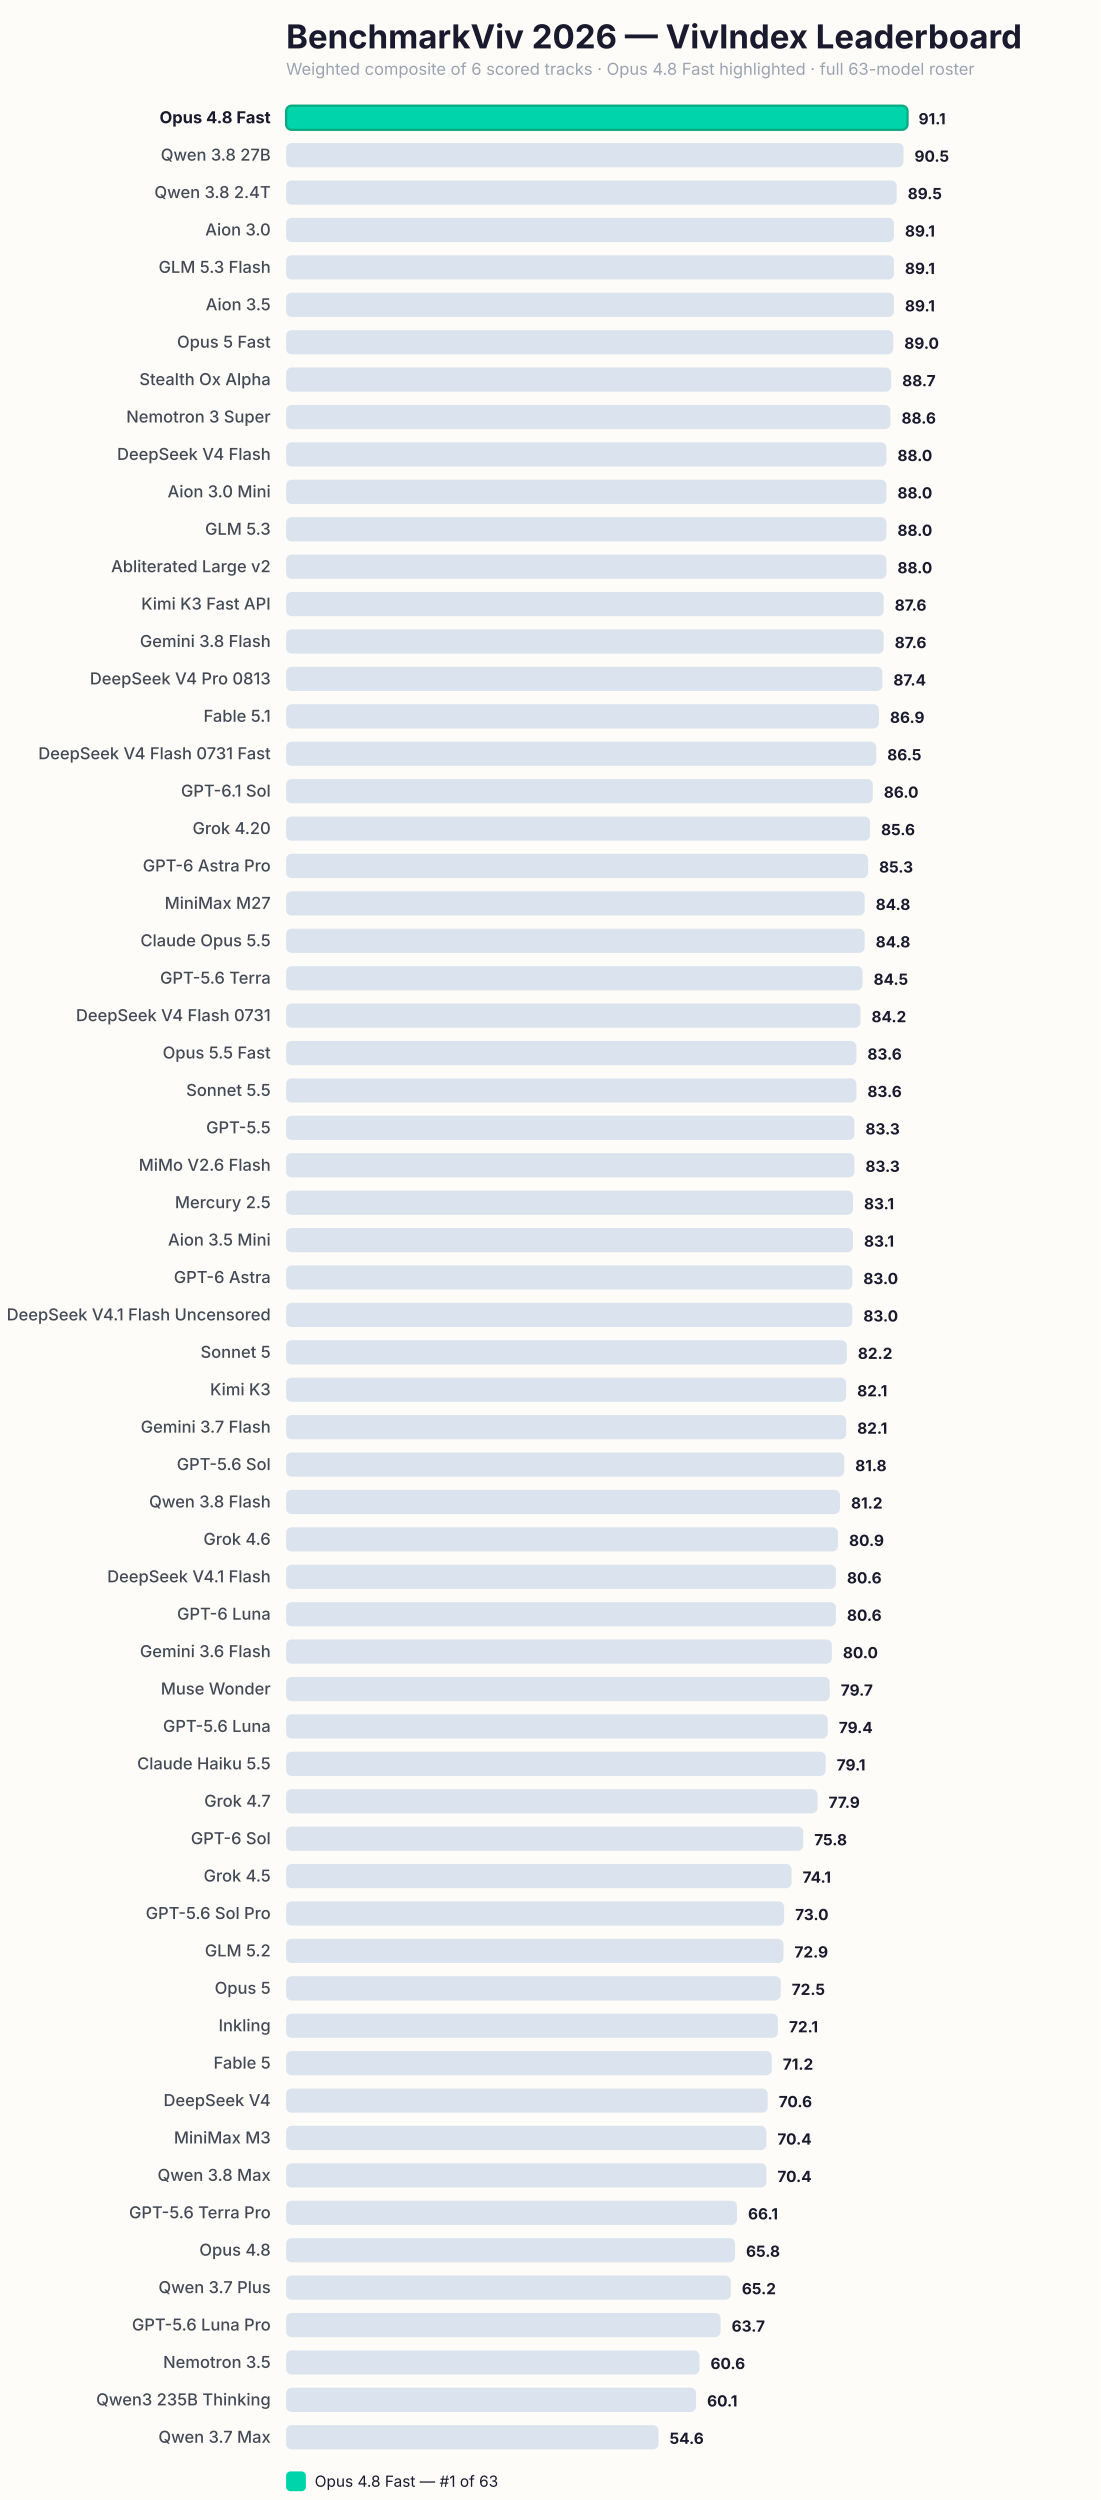
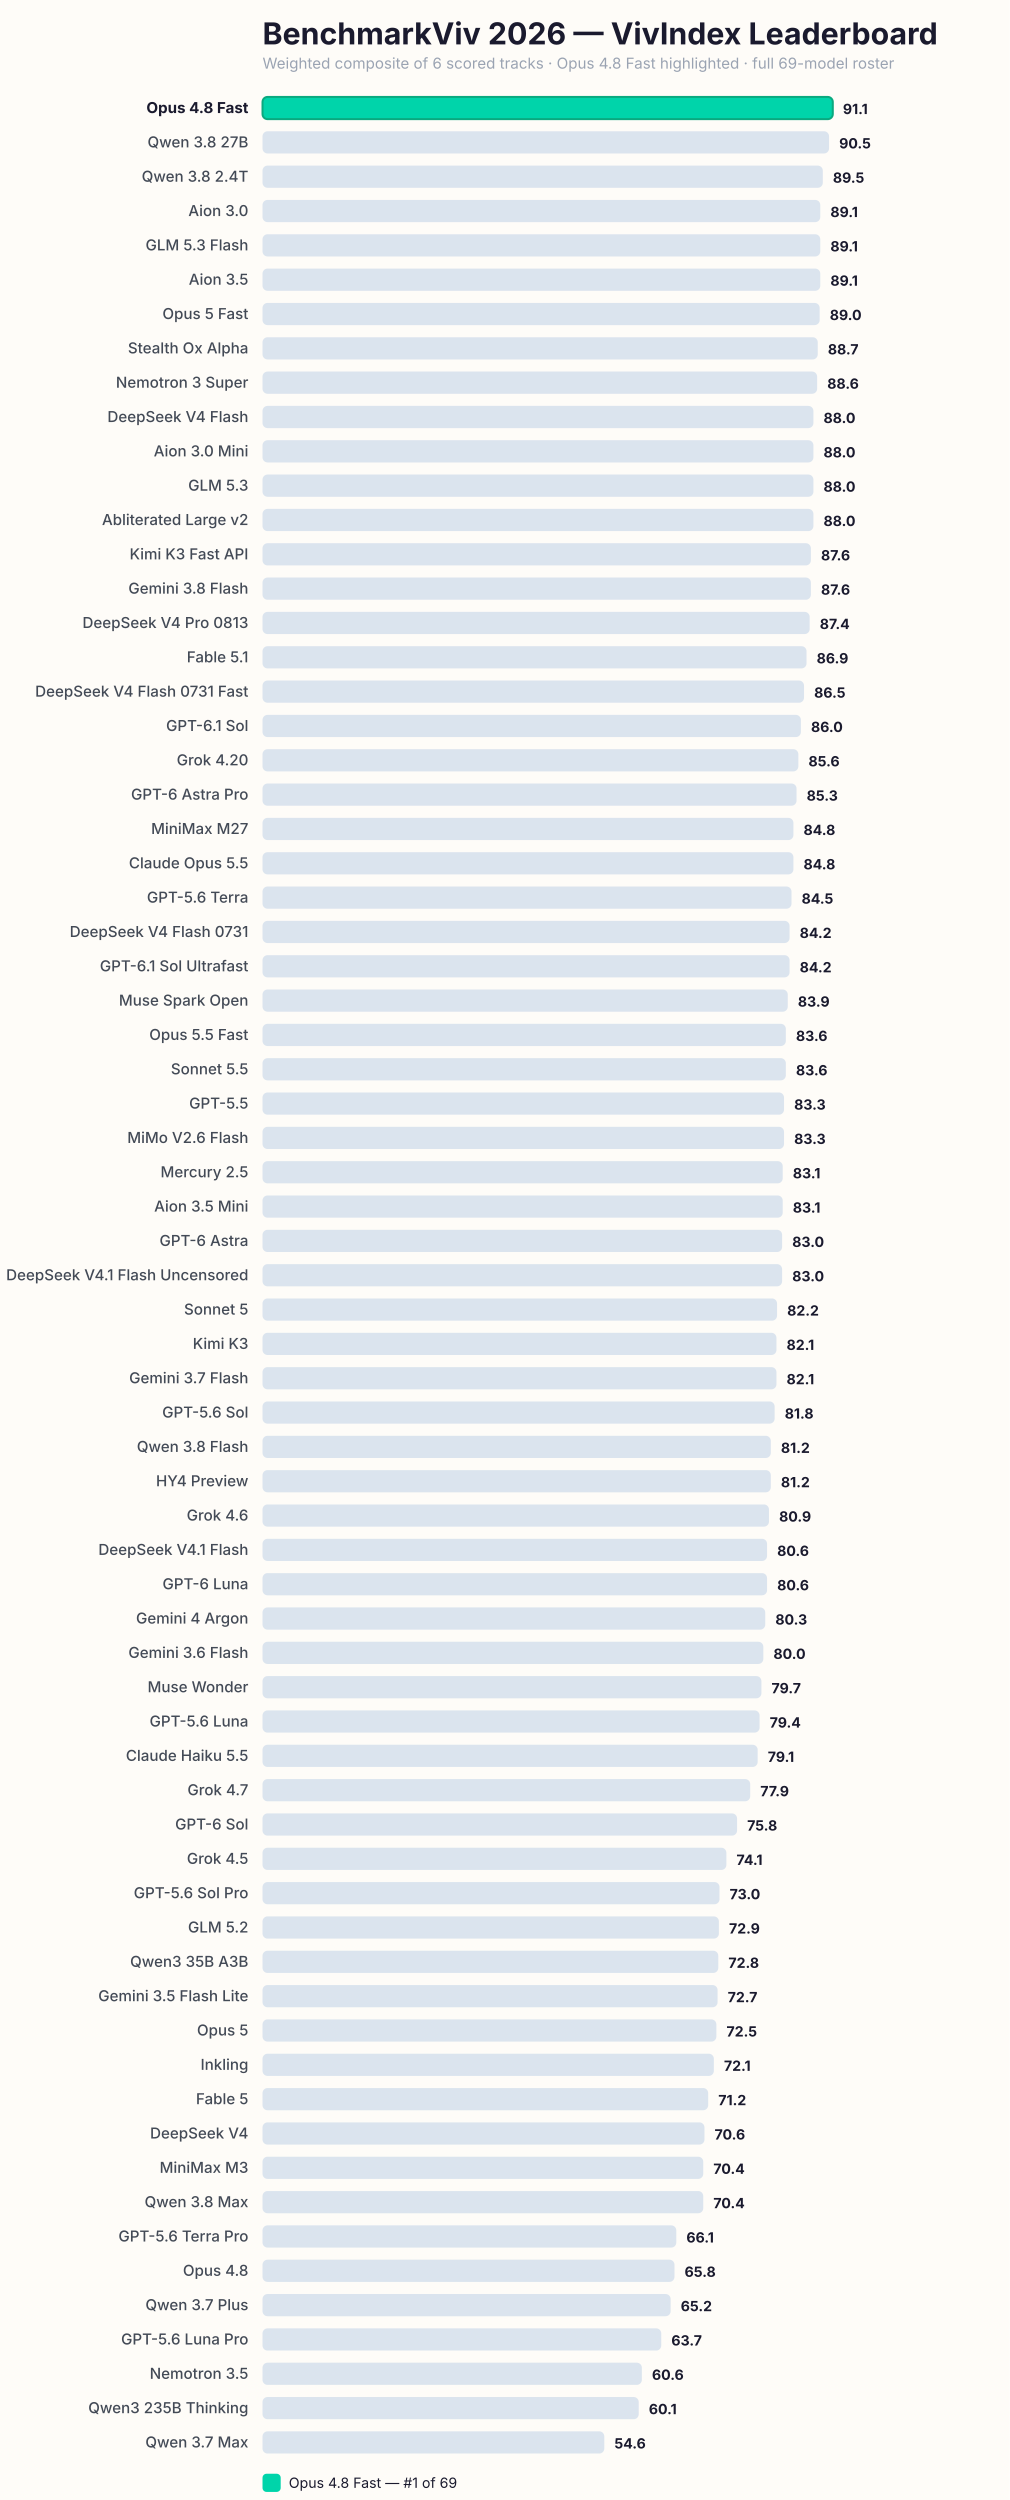
- <svg xmlns="http://www.w3.org/2000/svg" width="1000" height="2272" viewBox="0 0 1000 2272" font-family="Inter, system-ui, sans-serif">
-   <rect width="1000" height="2272" fill="#FEFCF8" />
+ <svg xmlns="http://www.w3.org/2000/svg" width="1000" height="2476" viewBox="0 0 1000 2476" font-family="Inter, system-ui, sans-serif">
+   <rect width="1000" height="2476" fill="#FEFCF8" />
  <text x="260" y="44" font-size="30" font-weight="700" fill="#1A1A2E">BenchmarkViv 2026 — VivIndex Leaderboard</text>
-   <text x="260" y="68" font-size="15" fill="#9aa3b2">Weighted composite of 6 scored tracks · Opus 4.8 Fast highlighted · full 63-model roster</text>
+   <text x="260" y="68" font-size="15" fill="#9aa3b2">Weighted composite of 6 scored tracks · Opus 4.8 Fast highlighted · full 69-model roster</text>
  <text x="246" y="112" text-anchor="end" font-size="15" font-weight="700" fill="#1A1A2E">Opus 4.8 Fast</text>
  <rect x="260" y="96" width="564.8" height="22" rx="5" fill="#00D4AA" stroke="#0aa97f" stroke-width="2" />
  <text x="834.8" y="113" font-size="14" font-weight="700" fill="#1A1A2E">91.1</text>
  <text x="246" y="146" text-anchor="end" font-size="15" font-weight="500" fill="#434a56">Qwen 3.8 27B</text>
  <rect x="260" y="130" width="561.1" height="22" rx="5" fill="#dbe4ee" stroke="#0aa97f" stroke-width="0" />
  <text x="831.1" y="147" font-size="14" font-weight="700" fill="#1A1A2E">90.5</text>
  <text x="246" y="180" text-anchor="end" font-size="15" font-weight="500" fill="#434a56">Qwen 3.8 2.4T</text>
  <rect x="260" y="164" width="554.9" height="22" rx="5" fill="#dbe4ee" stroke="#0aa97f" stroke-width="0" />
  <text x="824.9" y="181" font-size="14" font-weight="700" fill="#1A1A2E">89.5</text>
  <text x="246" y="214" text-anchor="end" font-size="15" font-weight="500" fill="#434a56">Aion 3.0</text>
  <rect x="260" y="198" width="552.4" height="22" rx="5" fill="#dbe4ee" stroke="#0aa97f" stroke-width="0" />
  <text x="822.4" y="215" font-size="14" font-weight="700" fill="#1A1A2E">89.1</text>
  <text x="246" y="248" text-anchor="end" font-size="15" font-weight="500" fill="#434a56">GLM 5.3 Flash</text>
  <rect x="260" y="232" width="552.4" height="22" rx="5" fill="#dbe4ee" stroke="#0aa97f" stroke-width="0" />
  <text x="822.4" y="249" font-size="14" font-weight="700" fill="#1A1A2E">89.1</text>
  <text x="246" y="282" text-anchor="end" font-size="15" font-weight="500" fill="#434a56">Aion 3.5</text>
  <rect x="260" y="266" width="552.4" height="22" rx="5" fill="#dbe4ee" stroke="#0aa97f" stroke-width="0" />
  <text x="822.4" y="283" font-size="14" font-weight="700" fill="#1A1A2E">89.1</text>
  <text x="246" y="316" text-anchor="end" font-size="15" font-weight="500" fill="#434a56">Opus 5 Fast</text>
  <rect x="260" y="300" width="551.8" height="22" rx="5" fill="#dbe4ee" stroke="#0aa97f" stroke-width="0" />
  <text x="821.8" y="317" font-size="14" font-weight="700" fill="#1A1A2E">89.0</text>
  <text x="246" y="350" text-anchor="end" font-size="15" font-weight="500" fill="#434a56">Stealth Ox Alpha</text>
  <rect x="260" y="334" width="549.9" height="22" rx="5" fill="#dbe4ee" stroke="#0aa97f" stroke-width="0" />
  <text x="819.9" y="351" font-size="14" font-weight="700" fill="#1A1A2E">88.7</text>
  <text x="246" y="384" text-anchor="end" font-size="15" font-weight="500" fill="#434a56">Nemotron 3 Super</text>
  <rect x="260" y="368" width="549.3" height="22" rx="5" fill="#dbe4ee" stroke="#0aa97f" stroke-width="0" />
  <text x="819.3" y="385" font-size="14" font-weight="700" fill="#1A1A2E">88.6</text>
  <text x="246" y="418" text-anchor="end" font-size="15" font-weight="500" fill="#434a56">DeepSeek V4 Flash</text>
  <rect x="260" y="402" width="545.6" height="22" rx="5" fill="#dbe4ee" stroke="#0aa97f" stroke-width="0" />
  <text x="815.6" y="419" font-size="14" font-weight="700" fill="#1A1A2E">88.0</text>
  <text x="246" y="452" text-anchor="end" font-size="15" font-weight="500" fill="#434a56">Aion 3.0 Mini</text>
  <rect x="260" y="436" width="545.6" height="22" rx="5" fill="#dbe4ee" stroke="#0aa97f" stroke-width="0" />
  <text x="815.6" y="453" font-size="14" font-weight="700" fill="#1A1A2E">88.0</text>
  <text x="246" y="486" text-anchor="end" font-size="15" font-weight="500" fill="#434a56">GLM 5.3</text>
  <rect x="260" y="470" width="545.6" height="22" rx="5" fill="#dbe4ee" stroke="#0aa97f" stroke-width="0" />
  <text x="815.6" y="487" font-size="14" font-weight="700" fill="#1A1A2E">88.0</text>
  <text x="246" y="520" text-anchor="end" font-size="15" font-weight="500" fill="#434a56">Abliterated Large v2</text>
  <rect x="260" y="504" width="545.6" height="22" rx="5" fill="#dbe4ee" stroke="#0aa97f" stroke-width="0" />
  <text x="815.6" y="521" font-size="14" font-weight="700" fill="#1A1A2E">88.0</text>
  <text x="246" y="554" text-anchor="end" font-size="15" font-weight="500" fill="#434a56">Kimi K3 Fast API</text>
  <rect x="260" y="538" width="543.1" height="22" rx="5" fill="#dbe4ee" stroke="#0aa97f" stroke-width="0" />
  <text x="813.1" y="555" font-size="14" font-weight="700" fill="#1A1A2E">87.6</text>
  <text x="246" y="588" text-anchor="end" font-size="15" font-weight="500" fill="#434a56">Gemini 3.8 Flash</text>
  <rect x="260" y="572" width="543.1" height="22" rx="5" fill="#dbe4ee" stroke="#0aa97f" stroke-width="0" />
  <text x="813.1" y="589" font-size="14" font-weight="700" fill="#1A1A2E">87.6</text>
  <text x="246" y="622" text-anchor="end" font-size="15" font-weight="500" fill="#434a56">DeepSeek V4 Pro 0813</text>
  <rect x="260" y="606" width="541.9" height="22" rx="5" fill="#dbe4ee" stroke="#0aa97f" stroke-width="0" />
  <text x="811.9" y="623" font-size="14" font-weight="700" fill="#1A1A2E">87.4</text>
  <text x="246" y="656" text-anchor="end" font-size="15" font-weight="500" fill="#434a56">Fable 5.1</text>
  <rect x="260" y="640" width="538.8" height="22" rx="5" fill="#dbe4ee" stroke="#0aa97f" stroke-width="0" />
  <text x="808.8" y="657" font-size="14" font-weight="700" fill="#1A1A2E">86.9</text>
  <text x="246" y="690" text-anchor="end" font-size="15" font-weight="500" fill="#434a56">DeepSeek V4 Flash 0731 Fast</text>
  <rect x="260" y="674" width="536.3" height="22" rx="5" fill="#dbe4ee" stroke="#0aa97f" stroke-width="0" />
  <text x="806.3" y="691" font-size="14" font-weight="700" fill="#1A1A2E">86.5</text>
  <text x="246" y="724" text-anchor="end" font-size="15" font-weight="500" fill="#434a56">GPT-6.1 Sol</text>
  <rect x="260" y="708" width="533.2" height="22" rx="5" fill="#dbe4ee" stroke="#0aa97f" stroke-width="0" />
  <text x="803.2" y="725" font-size="14" font-weight="700" fill="#1A1A2E">86.0</text>
  <text x="246" y="758" text-anchor="end" font-size="15" font-weight="500" fill="#434a56">Grok 4.20</text>
  <rect x="260" y="742" width="530.7" height="22" rx="5" fill="#dbe4ee" stroke="#0aa97f" stroke-width="0" />
  <text x="800.7" y="759" font-size="14" font-weight="700" fill="#1A1A2E">85.6</text>
  <text x="246" y="792" text-anchor="end" font-size="15" font-weight="500" fill="#434a56">GPT-6 Astra Pro</text>
  <rect x="260" y="776" width="528.9" height="22" rx="5" fill="#dbe4ee" stroke="#0aa97f" stroke-width="0" />
  <text x="798.9" y="793" font-size="14" font-weight="700" fill="#1A1A2E">85.3</text>
  <text x="246" y="826" text-anchor="end" font-size="15" font-weight="500" fill="#434a56">MiniMax M27</text>
  <rect x="260" y="810" width="525.8" height="22" rx="5" fill="#dbe4ee" stroke="#0aa97f" stroke-width="0" />
  <text x="795.8" y="827" font-size="14" font-weight="700" fill="#1A1A2E">84.8</text>
  <text x="246" y="860" text-anchor="end" font-size="15" font-weight="500" fill="#434a56">Claude Opus 5.5</text>
  <rect x="260" y="844" width="525.8" height="22" rx="5" fill="#dbe4ee" stroke="#0aa97f" stroke-width="0" />
  <text x="795.8" y="861" font-size="14" font-weight="700" fill="#1A1A2E">84.8</text>
  <text x="246" y="894" text-anchor="end" font-size="15" font-weight="500" fill="#434a56">GPT-5.6 Terra</text>
  <rect x="260" y="878" width="523.9" height="22" rx="5" fill="#dbe4ee" stroke="#0aa97f" stroke-width="0" />
  <text x="793.9" y="895" font-size="14" font-weight="700" fill="#1A1A2E">84.5</text>
  <text x="246" y="928" text-anchor="end" font-size="15" font-weight="500" fill="#434a56">DeepSeek V4 Flash 0731</text>
  <rect x="260" y="912" width="522.0" height="22" rx="5" fill="#dbe4ee" stroke="#0aa97f" stroke-width="0" />
  <text x="792.0" y="929" font-size="14" font-weight="700" fill="#1A1A2E">84.2</text>
-   <text x="246" y="962" text-anchor="end" font-size="15" font-weight="500" fill="#434a56">Opus 5.5 Fast</text>
-   <rect x="260" y="946" width="518.3" height="22" rx="5" fill="#dbe4ee" stroke="#0aa97f" stroke-width="0" />
-   <text x="788.3" y="963" font-size="14" font-weight="700" fill="#1A1A2E">83.6</text>
-   <text x="246" y="996" text-anchor="end" font-size="15" font-weight="500" fill="#434a56">Sonnet 5.5</text>
-   <rect x="260" y="980" width="518.3" height="22" rx="5" fill="#dbe4ee" stroke="#0aa97f" stroke-width="0" />
-   <text x="788.3" y="997" font-size="14" font-weight="700" fill="#1A1A2E">83.6</text>
-   <text x="246" y="1030" text-anchor="end" font-size="15" font-weight="500" fill="#434a56">GPT-5.5</text>
-   <rect x="260" y="1014" width="516.5" height="22" rx="5" fill="#dbe4ee" stroke="#0aa97f" stroke-width="0" />
-   <text x="786.5" y="1031" font-size="14" font-weight="700" fill="#1A1A2E">83.3</text>
-   <text x="246" y="1064" text-anchor="end" font-size="15" font-weight="500" fill="#434a56">MiMo V2.6 Flash</text>
-   <rect x="260" y="1048" width="516.5" height="22" rx="5" fill="#dbe4ee" stroke="#0aa97f" stroke-width="0" />
-   <text x="786.5" y="1065" font-size="14" font-weight="700" fill="#1A1A2E">83.3</text>
-   <text x="246" y="1098" text-anchor="end" font-size="15" font-weight="500" fill="#434a56">Mercury 2.5</text>
-   <rect x="260" y="1082" width="515.2" height="22" rx="5" fill="#dbe4ee" stroke="#0aa97f" stroke-width="0" />
-   <text x="785.2" y="1099" font-size="14" font-weight="700" fill="#1A1A2E">83.1</text>
-   <text x="246" y="1132" text-anchor="end" font-size="15" font-weight="500" fill="#434a56">Aion 3.5 Mini</text>
-   <rect x="260" y="1116" width="515.2" height="22" rx="5" fill="#dbe4ee" stroke="#0aa97f" stroke-width="0" />
-   <text x="785.2" y="1133" font-size="14" font-weight="700" fill="#1A1A2E">83.1</text>
-   <text x="246" y="1166" text-anchor="end" font-size="15" font-weight="500" fill="#434a56">GPT-6 Astra</text>
-   <rect x="260" y="1150" width="514.6" height="22" rx="5" fill="#dbe4ee" stroke="#0aa97f" stroke-width="0" />
-   <text x="784.6" y="1167" font-size="14" font-weight="700" fill="#1A1A2E">83.0</text>
-   <text x="246" y="1200" text-anchor="end" font-size="15" font-weight="500" fill="#434a56">DeepSeek V4.1 Flash Uncensored</text>
-   <rect x="260" y="1184" width="514.6" height="22" rx="5" fill="#dbe4ee" stroke="#0aa97f" stroke-width="0" />
-   <text x="784.6" y="1201" font-size="14" font-weight="700" fill="#1A1A2E">83.0</text>
-   <text x="246" y="1234" text-anchor="end" font-size="15" font-weight="500" fill="#434a56">Sonnet 5</text>
-   <rect x="260" y="1218" width="509.6" height="22" rx="5" fill="#dbe4ee" stroke="#0aa97f" stroke-width="0" />
-   <text x="779.6" y="1235" font-size="14" font-weight="700" fill="#1A1A2E">82.2</text>
-   <text x="246" y="1268" text-anchor="end" font-size="15" font-weight="500" fill="#434a56">Kimi K3</text>
-   <rect x="260" y="1252" width="509.0" height="22" rx="5" fill="#dbe4ee" stroke="#0aa97f" stroke-width="0" />
-   <text x="779.0" y="1269" font-size="14" font-weight="700" fill="#1A1A2E">82.1</text>
-   <text x="246" y="1302" text-anchor="end" font-size="15" font-weight="500" fill="#434a56">Gemini 3.7 Flash</text>
-   <rect x="260" y="1286" width="509.0" height="22" rx="5" fill="#dbe4ee" stroke="#0aa97f" stroke-width="0" />
-   <text x="779.0" y="1303" font-size="14" font-weight="700" fill="#1A1A2E">82.1</text>
-   <text x="246" y="1336" text-anchor="end" font-size="15" font-weight="500" fill="#434a56">GPT-5.6 Sol</text>
-   <rect x="260" y="1320" width="507.2" height="22" rx="5" fill="#dbe4ee" stroke="#0aa97f" stroke-width="0" />
-   <text x="777.2" y="1337" font-size="14" font-weight="700" fill="#1A1A2E">81.8</text>
-   <text x="246" y="1370" text-anchor="end" font-size="15" font-weight="500" fill="#434a56">Qwen 3.8 Flash</text>
-   <rect x="260" y="1354" width="503.4" height="22" rx="5" fill="#dbe4ee" stroke="#0aa97f" stroke-width="0" />
-   <text x="773.4" y="1371" font-size="14" font-weight="700" fill="#1A1A2E">81.2</text>
-   <text x="246" y="1404" text-anchor="end" font-size="15" font-weight="500" fill="#434a56">Grok 4.6</text>
-   <rect x="260" y="1388" width="501.6" height="22" rx="5" fill="#dbe4ee" stroke="#0aa97f" stroke-width="0" />
-   <text x="771.6" y="1405" font-size="14" font-weight="700" fill="#1A1A2E">80.9</text>
-   <text x="246" y="1438" text-anchor="end" font-size="15" font-weight="500" fill="#434a56">DeepSeek V4.1 Flash</text>
-   <rect x="260" y="1422" width="499.7" height="22" rx="5" fill="#dbe4ee" stroke="#0aa97f" stroke-width="0" />
-   <text x="769.7" y="1439" font-size="14" font-weight="700" fill="#1A1A2E">80.6</text>
-   <text x="246" y="1472" text-anchor="end" font-size="15" font-weight="500" fill="#434a56">GPT-6 Luna</text>
-   <rect x="260" y="1456" width="499.7" height="22" rx="5" fill="#dbe4ee" stroke="#0aa97f" stroke-width="0" />
-   <text x="769.7" y="1473" font-size="14" font-weight="700" fill="#1A1A2E">80.6</text>
-   <text x="246" y="1506" text-anchor="end" font-size="15" font-weight="500" fill="#434a56">Gemini 3.6 Flash</text>
-   <rect x="260" y="1490" width="496.0" height="22" rx="5" fill="#dbe4ee" stroke="#0aa97f" stroke-width="0" />
-   <text x="766.0" y="1507" font-size="14" font-weight="700" fill="#1A1A2E">80.0</text>
-   <text x="246" y="1540" text-anchor="end" font-size="15" font-weight="500" fill="#434a56">Muse Wonder</text>
-   <rect x="260" y="1524" width="494.1" height="22" rx="5" fill="#dbe4ee" stroke="#0aa97f" stroke-width="0" />
-   <text x="764.1" y="1541" font-size="14" font-weight="700" fill="#1A1A2E">79.7</text>
-   <text x="246" y="1574" text-anchor="end" font-size="15" font-weight="500" fill="#434a56">GPT-5.6 Luna</text>
-   <rect x="260" y="1558" width="492.3" height="22" rx="5" fill="#dbe4ee" stroke="#0aa97f" stroke-width="0" />
-   <text x="762.3" y="1575" font-size="14" font-weight="700" fill="#1A1A2E">79.4</text>
-   <text x="246" y="1608" text-anchor="end" font-size="15" font-weight="500" fill="#434a56">Claude Haiku 5.5</text>
-   <rect x="260" y="1592" width="490.4" height="22" rx="5" fill="#dbe4ee" stroke="#0aa97f" stroke-width="0" />
-   <text x="760.4" y="1609" font-size="14" font-weight="700" fill="#1A1A2E">79.1</text>
-   <text x="246" y="1642" text-anchor="end" font-size="15" font-weight="500" fill="#434a56">Grok 4.7</text>
-   <rect x="260" y="1626" width="483.0" height="22" rx="5" fill="#dbe4ee" stroke="#0aa97f" stroke-width="0" />
-   <text x="753.0" y="1643" font-size="14" font-weight="700" fill="#1A1A2E">77.9</text>
-   <text x="246" y="1676" text-anchor="end" font-size="15" font-weight="500" fill="#434a56">GPT-6 Sol</text>
-   <rect x="260" y="1660" width="470.0" height="22" rx="5" fill="#dbe4ee" stroke="#0aa97f" stroke-width="0" />
-   <text x="740.0" y="1677" font-size="14" font-weight="700" fill="#1A1A2E">75.8</text>
-   <text x="246" y="1710" text-anchor="end" font-size="15" font-weight="500" fill="#434a56">Grok 4.5</text>
-   <rect x="260" y="1694" width="459.4" height="22" rx="5" fill="#dbe4ee" stroke="#0aa97f" stroke-width="0" />
-   <text x="729.4" y="1711" font-size="14" font-weight="700" fill="#1A1A2E">74.1</text>
-   <text x="246" y="1744" text-anchor="end" font-size="15" font-weight="500" fill="#434a56">GPT-5.6 Sol Pro</text>
-   <rect x="260" y="1728" width="452.6" height="22" rx="5" fill="#dbe4ee" stroke="#0aa97f" stroke-width="0" />
-   <text x="722.6" y="1745" font-size="14" font-weight="700" fill="#1A1A2E">73.0</text>
-   <text x="246" y="1778" text-anchor="end" font-size="15" font-weight="500" fill="#434a56">GLM 5.2</text>
-   <rect x="260" y="1762" width="452.0" height="22" rx="5" fill="#dbe4ee" stroke="#0aa97f" stroke-width="0" />
-   <text x="722.0" y="1779" font-size="14" font-weight="700" fill="#1A1A2E">72.9</text>
-   <text x="246" y="1812" text-anchor="end" font-size="15" font-weight="500" fill="#434a56">Opus 5</text>
-   <rect x="260" y="1796" width="449.5" height="22" rx="5" fill="#dbe4ee" stroke="#0aa97f" stroke-width="0" />
-   <text x="719.5" y="1813" font-size="14" font-weight="700" fill="#1A1A2E">72.5</text>
-   <text x="246" y="1846" text-anchor="end" font-size="15" font-weight="500" fill="#434a56">Inkling</text>
-   <rect x="260" y="1830" width="447.0" height="22" rx="5" fill="#dbe4ee" stroke="#0aa97f" stroke-width="0" />
-   <text x="717.0" y="1847" font-size="14" font-weight="700" fill="#1A1A2E">72.1</text>
-   <text x="246" y="1880" text-anchor="end" font-size="15" font-weight="500" fill="#434a56">Fable 5</text>
-   <rect x="260" y="1864" width="441.4" height="22" rx="5" fill="#dbe4ee" stroke="#0aa97f" stroke-width="0" />
-   <text x="711.4" y="1881" font-size="14" font-weight="700" fill="#1A1A2E">71.2</text>
-   <text x="246" y="1914" text-anchor="end" font-size="15" font-weight="500" fill="#434a56">DeepSeek V4</text>
-   <rect x="260" y="1898" width="437.7" height="22" rx="5" fill="#dbe4ee" stroke="#0aa97f" stroke-width="0" />
-   <text x="707.7" y="1915" font-size="14" font-weight="700" fill="#1A1A2E">70.6</text>
-   <text x="246" y="1948" text-anchor="end" font-size="15" font-weight="500" fill="#434a56">MiniMax M3</text>
-   <rect x="260" y="1932" width="436.5" height="22" rx="5" fill="#dbe4ee" stroke="#0aa97f" stroke-width="0" />
-   <text x="706.5" y="1949" font-size="14" font-weight="700" fill="#1A1A2E">70.4</text>
-   <text x="246" y="1982" text-anchor="end" font-size="15" font-weight="500" fill="#434a56">Qwen 3.8 Max</text>
-   <rect x="260" y="1966" width="436.5" height="22" rx="5" fill="#dbe4ee" stroke="#0aa97f" stroke-width="0" />
-   <text x="706.5" y="1983" font-size="14" font-weight="700" fill="#1A1A2E">70.4</text>
-   <text x="246" y="2016" text-anchor="end" font-size="15" font-weight="500" fill="#434a56">GPT-5.6 Terra Pro</text>
-   <rect x="260" y="2000" width="409.8" height="22" rx="5" fill="#dbe4ee" stroke="#0aa97f" stroke-width="0" />
-   <text x="679.8" y="2017" font-size="14" font-weight="700" fill="#1A1A2E">66.1</text>
-   <text x="246" y="2050" text-anchor="end" font-size="15" font-weight="500" fill="#434a56">Opus 4.8</text>
-   <rect x="260" y="2034" width="408.0" height="22" rx="5" fill="#dbe4ee" stroke="#0aa97f" stroke-width="0" />
-   <text x="678.0" y="2051" font-size="14" font-weight="700" fill="#1A1A2E">65.8</text>
-   <text x="246" y="2084" text-anchor="end" font-size="15" font-weight="500" fill="#434a56">Qwen 3.7 Plus</text>
-   <rect x="260" y="2068" width="404.2" height="22" rx="5" fill="#dbe4ee" stroke="#0aa97f" stroke-width="0" />
-   <text x="674.2" y="2085" font-size="14" font-weight="700" fill="#1A1A2E">65.2</text>
-   <text x="246" y="2118" text-anchor="end" font-size="15" font-weight="500" fill="#434a56">GPT-5.6 Luna Pro</text>
-   <rect x="260" y="2102" width="394.9" height="22" rx="5" fill="#dbe4ee" stroke="#0aa97f" stroke-width="0" />
-   <text x="664.9" y="2119" font-size="14" font-weight="700" fill="#1A1A2E">63.7</text>
-   <text x="246" y="2152" text-anchor="end" font-size="15" font-weight="500" fill="#434a56">Nemotron 3.5</text>
-   <rect x="260" y="2136" width="375.7" height="22" rx="5" fill="#dbe4ee" stroke="#0aa97f" stroke-width="0" />
-   <text x="645.7" y="2153" font-size="14" font-weight="700" fill="#1A1A2E">60.6</text>
-   <text x="246" y="2186" text-anchor="end" font-size="15" font-weight="500" fill="#434a56">Qwen3 235B Thinking</text>
-   <rect x="260" y="2170" width="372.6" height="22" rx="5" fill="#dbe4ee" stroke="#0aa97f" stroke-width="0" />
-   <text x="642.6" y="2187" font-size="14" font-weight="700" fill="#1A1A2E">60.1</text>
-   <text x="246" y="2220" text-anchor="end" font-size="15" font-weight="500" fill="#434a56">Qwen 3.7 Max</text>
-   <rect x="260" y="2204" width="338.5" height="22" rx="5" fill="#dbe4ee" stroke="#0aa97f" stroke-width="0" />
-   <text x="608.5" y="2221" font-size="14" font-weight="700" fill="#1A1A2E">54.6</text>
-   <rect x="260" y="2246" width="18" height="18" rx="4" fill="#00D4AA" />
-   <text x="286" y="2260" font-size="14" fill="#1A1A2E">Opus 4.8 Fast — #1 of 63</text>
+   <text x="246" y="962" text-anchor="end" font-size="15" font-weight="500" fill="#434a56">GPT-6.1 Sol Ultrafast</text>
+   <rect x="260" y="946" width="522.0" height="22" rx="5" fill="#dbe4ee" stroke="#0aa97f" stroke-width="0" />
+   <text x="792.0" y="963" font-size="14" font-weight="700" fill="#1A1A2E">84.2</text>
+   <text x="246" y="996" text-anchor="end" font-size="15" font-weight="500" fill="#434a56">Muse Spark Open</text>
+   <rect x="260" y="980" width="520.2" height="22" rx="5" fill="#dbe4ee" stroke="#0aa97f" stroke-width="0" />
+   <text x="790.2" y="997" font-size="14" font-weight="700" fill="#1A1A2E">83.9</text>
+   <text x="246" y="1030" text-anchor="end" font-size="15" font-weight="500" fill="#434a56">Opus 5.5 Fast</text>
+   <rect x="260" y="1014" width="518.3" height="22" rx="5" fill="#dbe4ee" stroke="#0aa97f" stroke-width="0" />
+   <text x="788.3" y="1031" font-size="14" font-weight="700" fill="#1A1A2E">83.6</text>
+   <text x="246" y="1064" text-anchor="end" font-size="15" font-weight="500" fill="#434a56">Sonnet 5.5</text>
+   <rect x="260" y="1048" width="518.3" height="22" rx="5" fill="#dbe4ee" stroke="#0aa97f" stroke-width="0" />
+   <text x="788.3" y="1065" font-size="14" font-weight="700" fill="#1A1A2E">83.6</text>
+   <text x="246" y="1098" text-anchor="end" font-size="15" font-weight="500" fill="#434a56">GPT-5.5</text>
+   <rect x="260" y="1082" width="516.5" height="22" rx="5" fill="#dbe4ee" stroke="#0aa97f" stroke-width="0" />
+   <text x="786.5" y="1099" font-size="14" font-weight="700" fill="#1A1A2E">83.3</text>
+   <text x="246" y="1132" text-anchor="end" font-size="15" font-weight="500" fill="#434a56">MiMo V2.6 Flash</text>
+   <rect x="260" y="1116" width="516.5" height="22" rx="5" fill="#dbe4ee" stroke="#0aa97f" stroke-width="0" />
+   <text x="786.5" y="1133" font-size="14" font-weight="700" fill="#1A1A2E">83.3</text>
+   <text x="246" y="1166" text-anchor="end" font-size="15" font-weight="500" fill="#434a56">Mercury 2.5</text>
+   <rect x="260" y="1150" width="515.2" height="22" rx="5" fill="#dbe4ee" stroke="#0aa97f" stroke-width="0" />
+   <text x="785.2" y="1167" font-size="14" font-weight="700" fill="#1A1A2E">83.1</text>
+   <text x="246" y="1200" text-anchor="end" font-size="15" font-weight="500" fill="#434a56">Aion 3.5 Mini</text>
+   <rect x="260" y="1184" width="515.2" height="22" rx="5" fill="#dbe4ee" stroke="#0aa97f" stroke-width="0" />
+   <text x="785.2" y="1201" font-size="14" font-weight="700" fill="#1A1A2E">83.1</text>
+   <text x="246" y="1234" text-anchor="end" font-size="15" font-weight="500" fill="#434a56">GPT-6 Astra</text>
+   <rect x="260" y="1218" width="514.6" height="22" rx="5" fill="#dbe4ee" stroke="#0aa97f" stroke-width="0" />
+   <text x="784.6" y="1235" font-size="14" font-weight="700" fill="#1A1A2E">83.0</text>
+   <text x="246" y="1268" text-anchor="end" font-size="15" font-weight="500" fill="#434a56">DeepSeek V4.1 Flash Uncensored</text>
+   <rect x="260" y="1252" width="514.6" height="22" rx="5" fill="#dbe4ee" stroke="#0aa97f" stroke-width="0" />
+   <text x="784.6" y="1269" font-size="14" font-weight="700" fill="#1A1A2E">83.0</text>
+   <text x="246" y="1302" text-anchor="end" font-size="15" font-weight="500" fill="#434a56">Sonnet 5</text>
+   <rect x="260" y="1286" width="509.6" height="22" rx="5" fill="#dbe4ee" stroke="#0aa97f" stroke-width="0" />
+   <text x="779.6" y="1303" font-size="14" font-weight="700" fill="#1A1A2E">82.2</text>
+   <text x="246" y="1336" text-anchor="end" font-size="15" font-weight="500" fill="#434a56">Kimi K3</text>
+   <rect x="260" y="1320" width="509.0" height="22" rx="5" fill="#dbe4ee" stroke="#0aa97f" stroke-width="0" />
+   <text x="779.0" y="1337" font-size="14" font-weight="700" fill="#1A1A2E">82.1</text>
+   <text x="246" y="1370" text-anchor="end" font-size="15" font-weight="500" fill="#434a56">Gemini 3.7 Flash</text>
+   <rect x="260" y="1354" width="509.0" height="22" rx="5" fill="#dbe4ee" stroke="#0aa97f" stroke-width="0" />
+   <text x="779.0" y="1371" font-size="14" font-weight="700" fill="#1A1A2E">82.1</text>
+   <text x="246" y="1404" text-anchor="end" font-size="15" font-weight="500" fill="#434a56">GPT-5.6 Sol</text>
+   <rect x="260" y="1388" width="507.2" height="22" rx="5" fill="#dbe4ee" stroke="#0aa97f" stroke-width="0" />
+   <text x="777.2" y="1405" font-size="14" font-weight="700" fill="#1A1A2E">81.8</text>
+   <text x="246" y="1438" text-anchor="end" font-size="15" font-weight="500" fill="#434a56">Qwen 3.8 Flash</text>
+   <rect x="260" y="1422" width="503.4" height="22" rx="5" fill="#dbe4ee" stroke="#0aa97f" stroke-width="0" />
+   <text x="773.4" y="1439" font-size="14" font-weight="700" fill="#1A1A2E">81.2</text>
+   <text x="246" y="1472" text-anchor="end" font-size="15" font-weight="500" fill="#434a56">HY4 Preview</text>
+   <rect x="260" y="1456" width="503.4" height="22" rx="5" fill="#dbe4ee" stroke="#0aa97f" stroke-width="0" />
+   <text x="773.4" y="1473" font-size="14" font-weight="700" fill="#1A1A2E">81.2</text>
+   <text x="246" y="1506" text-anchor="end" font-size="15" font-weight="500" fill="#434a56">Grok 4.6</text>
+   <rect x="260" y="1490" width="501.6" height="22" rx="5" fill="#dbe4ee" stroke="#0aa97f" stroke-width="0" />
+   <text x="771.6" y="1507" font-size="14" font-weight="700" fill="#1A1A2E">80.9</text>
+   <text x="246" y="1540" text-anchor="end" font-size="15" font-weight="500" fill="#434a56">DeepSeek V4.1 Flash</text>
+   <rect x="260" y="1524" width="499.7" height="22" rx="5" fill="#dbe4ee" stroke="#0aa97f" stroke-width="0" />
+   <text x="769.7" y="1541" font-size="14" font-weight="700" fill="#1A1A2E">80.6</text>
+   <text x="246" y="1574" text-anchor="end" font-size="15" font-weight="500" fill="#434a56">GPT-6 Luna</text>
+   <rect x="260" y="1558" width="499.7" height="22" rx="5" fill="#dbe4ee" stroke="#0aa97f" stroke-width="0" />
+   <text x="769.7" y="1575" font-size="14" font-weight="700" fill="#1A1A2E">80.6</text>
+   <text x="246" y="1608" text-anchor="end" font-size="15" font-weight="500" fill="#434a56">Gemini 4 Argon</text>
+   <rect x="260" y="1592" width="497.9" height="22" rx="5" fill="#dbe4ee" stroke="#0aa97f" stroke-width="0" />
+   <text x="767.9" y="1609" font-size="14" font-weight="700" fill="#1A1A2E">80.3</text>
+   <text x="246" y="1642" text-anchor="end" font-size="15" font-weight="500" fill="#434a56">Gemini 3.6 Flash</text>
+   <rect x="260" y="1626" width="496.0" height="22" rx="5" fill="#dbe4ee" stroke="#0aa97f" stroke-width="0" />
+   <text x="766.0" y="1643" font-size="14" font-weight="700" fill="#1A1A2E">80.0</text>
+   <text x="246" y="1676" text-anchor="end" font-size="15" font-weight="500" fill="#434a56">Muse Wonder</text>
+   <rect x="260" y="1660" width="494.1" height="22" rx="5" fill="#dbe4ee" stroke="#0aa97f" stroke-width="0" />
+   <text x="764.1" y="1677" font-size="14" font-weight="700" fill="#1A1A2E">79.7</text>
+   <text x="246" y="1710" text-anchor="end" font-size="15" font-weight="500" fill="#434a56">GPT-5.6 Luna</text>
+   <rect x="260" y="1694" width="492.3" height="22" rx="5" fill="#dbe4ee" stroke="#0aa97f" stroke-width="0" />
+   <text x="762.3" y="1711" font-size="14" font-weight="700" fill="#1A1A2E">79.4</text>
+   <text x="246" y="1744" text-anchor="end" font-size="15" font-weight="500" fill="#434a56">Claude Haiku 5.5</text>
+   <rect x="260" y="1728" width="490.4" height="22" rx="5" fill="#dbe4ee" stroke="#0aa97f" stroke-width="0" />
+   <text x="760.4" y="1745" font-size="14" font-weight="700" fill="#1A1A2E">79.1</text>
+   <text x="246" y="1778" text-anchor="end" font-size="15" font-weight="500" fill="#434a56">Grok 4.7</text>
+   <rect x="260" y="1762" width="483.0" height="22" rx="5" fill="#dbe4ee" stroke="#0aa97f" stroke-width="0" />
+   <text x="753.0" y="1779" font-size="14" font-weight="700" fill="#1A1A2E">77.9</text>
+   <text x="246" y="1812" text-anchor="end" font-size="15" font-weight="500" fill="#434a56">GPT-6 Sol</text>
+   <rect x="260" y="1796" width="470.0" height="22" rx="5" fill="#dbe4ee" stroke="#0aa97f" stroke-width="0" />
+   <text x="740.0" y="1813" font-size="14" font-weight="700" fill="#1A1A2E">75.8</text>
+   <text x="246" y="1846" text-anchor="end" font-size="15" font-weight="500" fill="#434a56">Grok 4.5</text>
+   <rect x="260" y="1830" width="459.4" height="22" rx="5" fill="#dbe4ee" stroke="#0aa97f" stroke-width="0" />
+   <text x="729.4" y="1847" font-size="14" font-weight="700" fill="#1A1A2E">74.1</text>
+   <text x="246" y="1880" text-anchor="end" font-size="15" font-weight="500" fill="#434a56">GPT-5.6 Sol Pro</text>
+   <rect x="260" y="1864" width="452.6" height="22" rx="5" fill="#dbe4ee" stroke="#0aa97f" stroke-width="0" />
+   <text x="722.6" y="1881" font-size="14" font-weight="700" fill="#1A1A2E">73.0</text>
+   <text x="246" y="1914" text-anchor="end" font-size="15" font-weight="500" fill="#434a56">GLM 5.2</text>
+   <rect x="260" y="1898" width="452.0" height="22" rx="5" fill="#dbe4ee" stroke="#0aa97f" stroke-width="0" />
+   <text x="722.0" y="1915" font-size="14" font-weight="700" fill="#1A1A2E">72.9</text>
+   <text x="246" y="1948" text-anchor="end" font-size="15" font-weight="500" fill="#434a56">Qwen3 35B A3B</text>
+   <rect x="260" y="1932" width="451.4" height="22" rx="5" fill="#dbe4ee" stroke="#0aa97f" stroke-width="0" />
+   <text x="721.4" y="1949" font-size="14" font-weight="700" fill="#1A1A2E">72.8</text>
+   <text x="246" y="1982" text-anchor="end" font-size="15" font-weight="500" fill="#434a56">Gemini 3.5 Flash Lite</text>
+   <rect x="260" y="1966" width="450.7" height="22" rx="5" fill="#dbe4ee" stroke="#0aa97f" stroke-width="0" />
+   <text x="720.7" y="1983" font-size="14" font-weight="700" fill="#1A1A2E">72.7</text>
+   <text x="246" y="2016" text-anchor="end" font-size="15" font-weight="500" fill="#434a56">Opus 5</text>
+   <rect x="260" y="2000" width="449.5" height="22" rx="5" fill="#dbe4ee" stroke="#0aa97f" stroke-width="0" />
+   <text x="719.5" y="2017" font-size="14" font-weight="700" fill="#1A1A2E">72.5</text>
+   <text x="246" y="2050" text-anchor="end" font-size="15" font-weight="500" fill="#434a56">Inkling</text>
+   <rect x="260" y="2034" width="447.0" height="22" rx="5" fill="#dbe4ee" stroke="#0aa97f" stroke-width="0" />
+   <text x="717.0" y="2051" font-size="14" font-weight="700" fill="#1A1A2E">72.1</text>
+   <text x="246" y="2084" text-anchor="end" font-size="15" font-weight="500" fill="#434a56">Fable 5</text>
+   <rect x="260" y="2068" width="441.4" height="22" rx="5" fill="#dbe4ee" stroke="#0aa97f" stroke-width="0" />
+   <text x="711.4" y="2085" font-size="14" font-weight="700" fill="#1A1A2E">71.2</text>
+   <text x="246" y="2118" text-anchor="end" font-size="15" font-weight="500" fill="#434a56">DeepSeek V4</text>
+   <rect x="260" y="2102" width="437.7" height="22" rx="5" fill="#dbe4ee" stroke="#0aa97f" stroke-width="0" />
+   <text x="707.7" y="2119" font-size="14" font-weight="700" fill="#1A1A2E">70.6</text>
+   <text x="246" y="2152" text-anchor="end" font-size="15" font-weight="500" fill="#434a56">MiniMax M3</text>
+   <rect x="260" y="2136" width="436.5" height="22" rx="5" fill="#dbe4ee" stroke="#0aa97f" stroke-width="0" />
+   <text x="706.5" y="2153" font-size="14" font-weight="700" fill="#1A1A2E">70.4</text>
+   <text x="246" y="2186" text-anchor="end" font-size="15" font-weight="500" fill="#434a56">Qwen 3.8 Max</text>
+   <rect x="260" y="2170" width="436.5" height="22" rx="5" fill="#dbe4ee" stroke="#0aa97f" stroke-width="0" />
+   <text x="706.5" y="2187" font-size="14" font-weight="700" fill="#1A1A2E">70.4</text>
+   <text x="246" y="2220" text-anchor="end" font-size="15" font-weight="500" fill="#434a56">GPT-5.6 Terra Pro</text>
+   <rect x="260" y="2204" width="409.8" height="22" rx="5" fill="#dbe4ee" stroke="#0aa97f" stroke-width="0" />
+   <text x="679.8" y="2221" font-size="14" font-weight="700" fill="#1A1A2E">66.1</text>
+   <text x="246" y="2254" text-anchor="end" font-size="15" font-weight="500" fill="#434a56">Opus 4.8</text>
+   <rect x="260" y="2238" width="408.0" height="22" rx="5" fill="#dbe4ee" stroke="#0aa97f" stroke-width="0" />
+   <text x="678.0" y="2255" font-size="14" font-weight="700" fill="#1A1A2E">65.8</text>
+   <text x="246" y="2288" text-anchor="end" font-size="15" font-weight="500" fill="#434a56">Qwen 3.7 Plus</text>
+   <rect x="260" y="2272" width="404.2" height="22" rx="5" fill="#dbe4ee" stroke="#0aa97f" stroke-width="0" />
+   <text x="674.2" y="2289" font-size="14" font-weight="700" fill="#1A1A2E">65.2</text>
+   <text x="246" y="2322" text-anchor="end" font-size="15" font-weight="500" fill="#434a56">GPT-5.6 Luna Pro</text>
+   <rect x="260" y="2306" width="394.9" height="22" rx="5" fill="#dbe4ee" stroke="#0aa97f" stroke-width="0" />
+   <text x="664.9" y="2323" font-size="14" font-weight="700" fill="#1A1A2E">63.7</text>
+   <text x="246" y="2356" text-anchor="end" font-size="15" font-weight="500" fill="#434a56">Nemotron 3.5</text>
+   <rect x="260" y="2340" width="375.7" height="22" rx="5" fill="#dbe4ee" stroke="#0aa97f" stroke-width="0" />
+   <text x="645.7" y="2357" font-size="14" font-weight="700" fill="#1A1A2E">60.6</text>
+   <text x="246" y="2390" text-anchor="end" font-size="15" font-weight="500" fill="#434a56">Qwen3 235B Thinking</text>
+   <rect x="260" y="2374" width="372.6" height="22" rx="5" fill="#dbe4ee" stroke="#0aa97f" stroke-width="0" />
+   <text x="642.6" y="2391" font-size="14" font-weight="700" fill="#1A1A2E">60.1</text>
+   <text x="246" y="2424" text-anchor="end" font-size="15" font-weight="500" fill="#434a56">Qwen 3.7 Max</text>
+   <rect x="260" y="2408" width="338.5" height="22" rx="5" fill="#dbe4ee" stroke="#0aa97f" stroke-width="0" />
+   <text x="608.5" y="2425" font-size="14" font-weight="700" fill="#1A1A2E">54.6</text>
+   <rect x="260" y="2450" width="18" height="18" rx="4" fill="#00D4AA" />
+   <text x="286" y="2464" font-size="14" fill="#1A1A2E">Opus 4.8 Fast — #1 of 69</text>
</svg>
